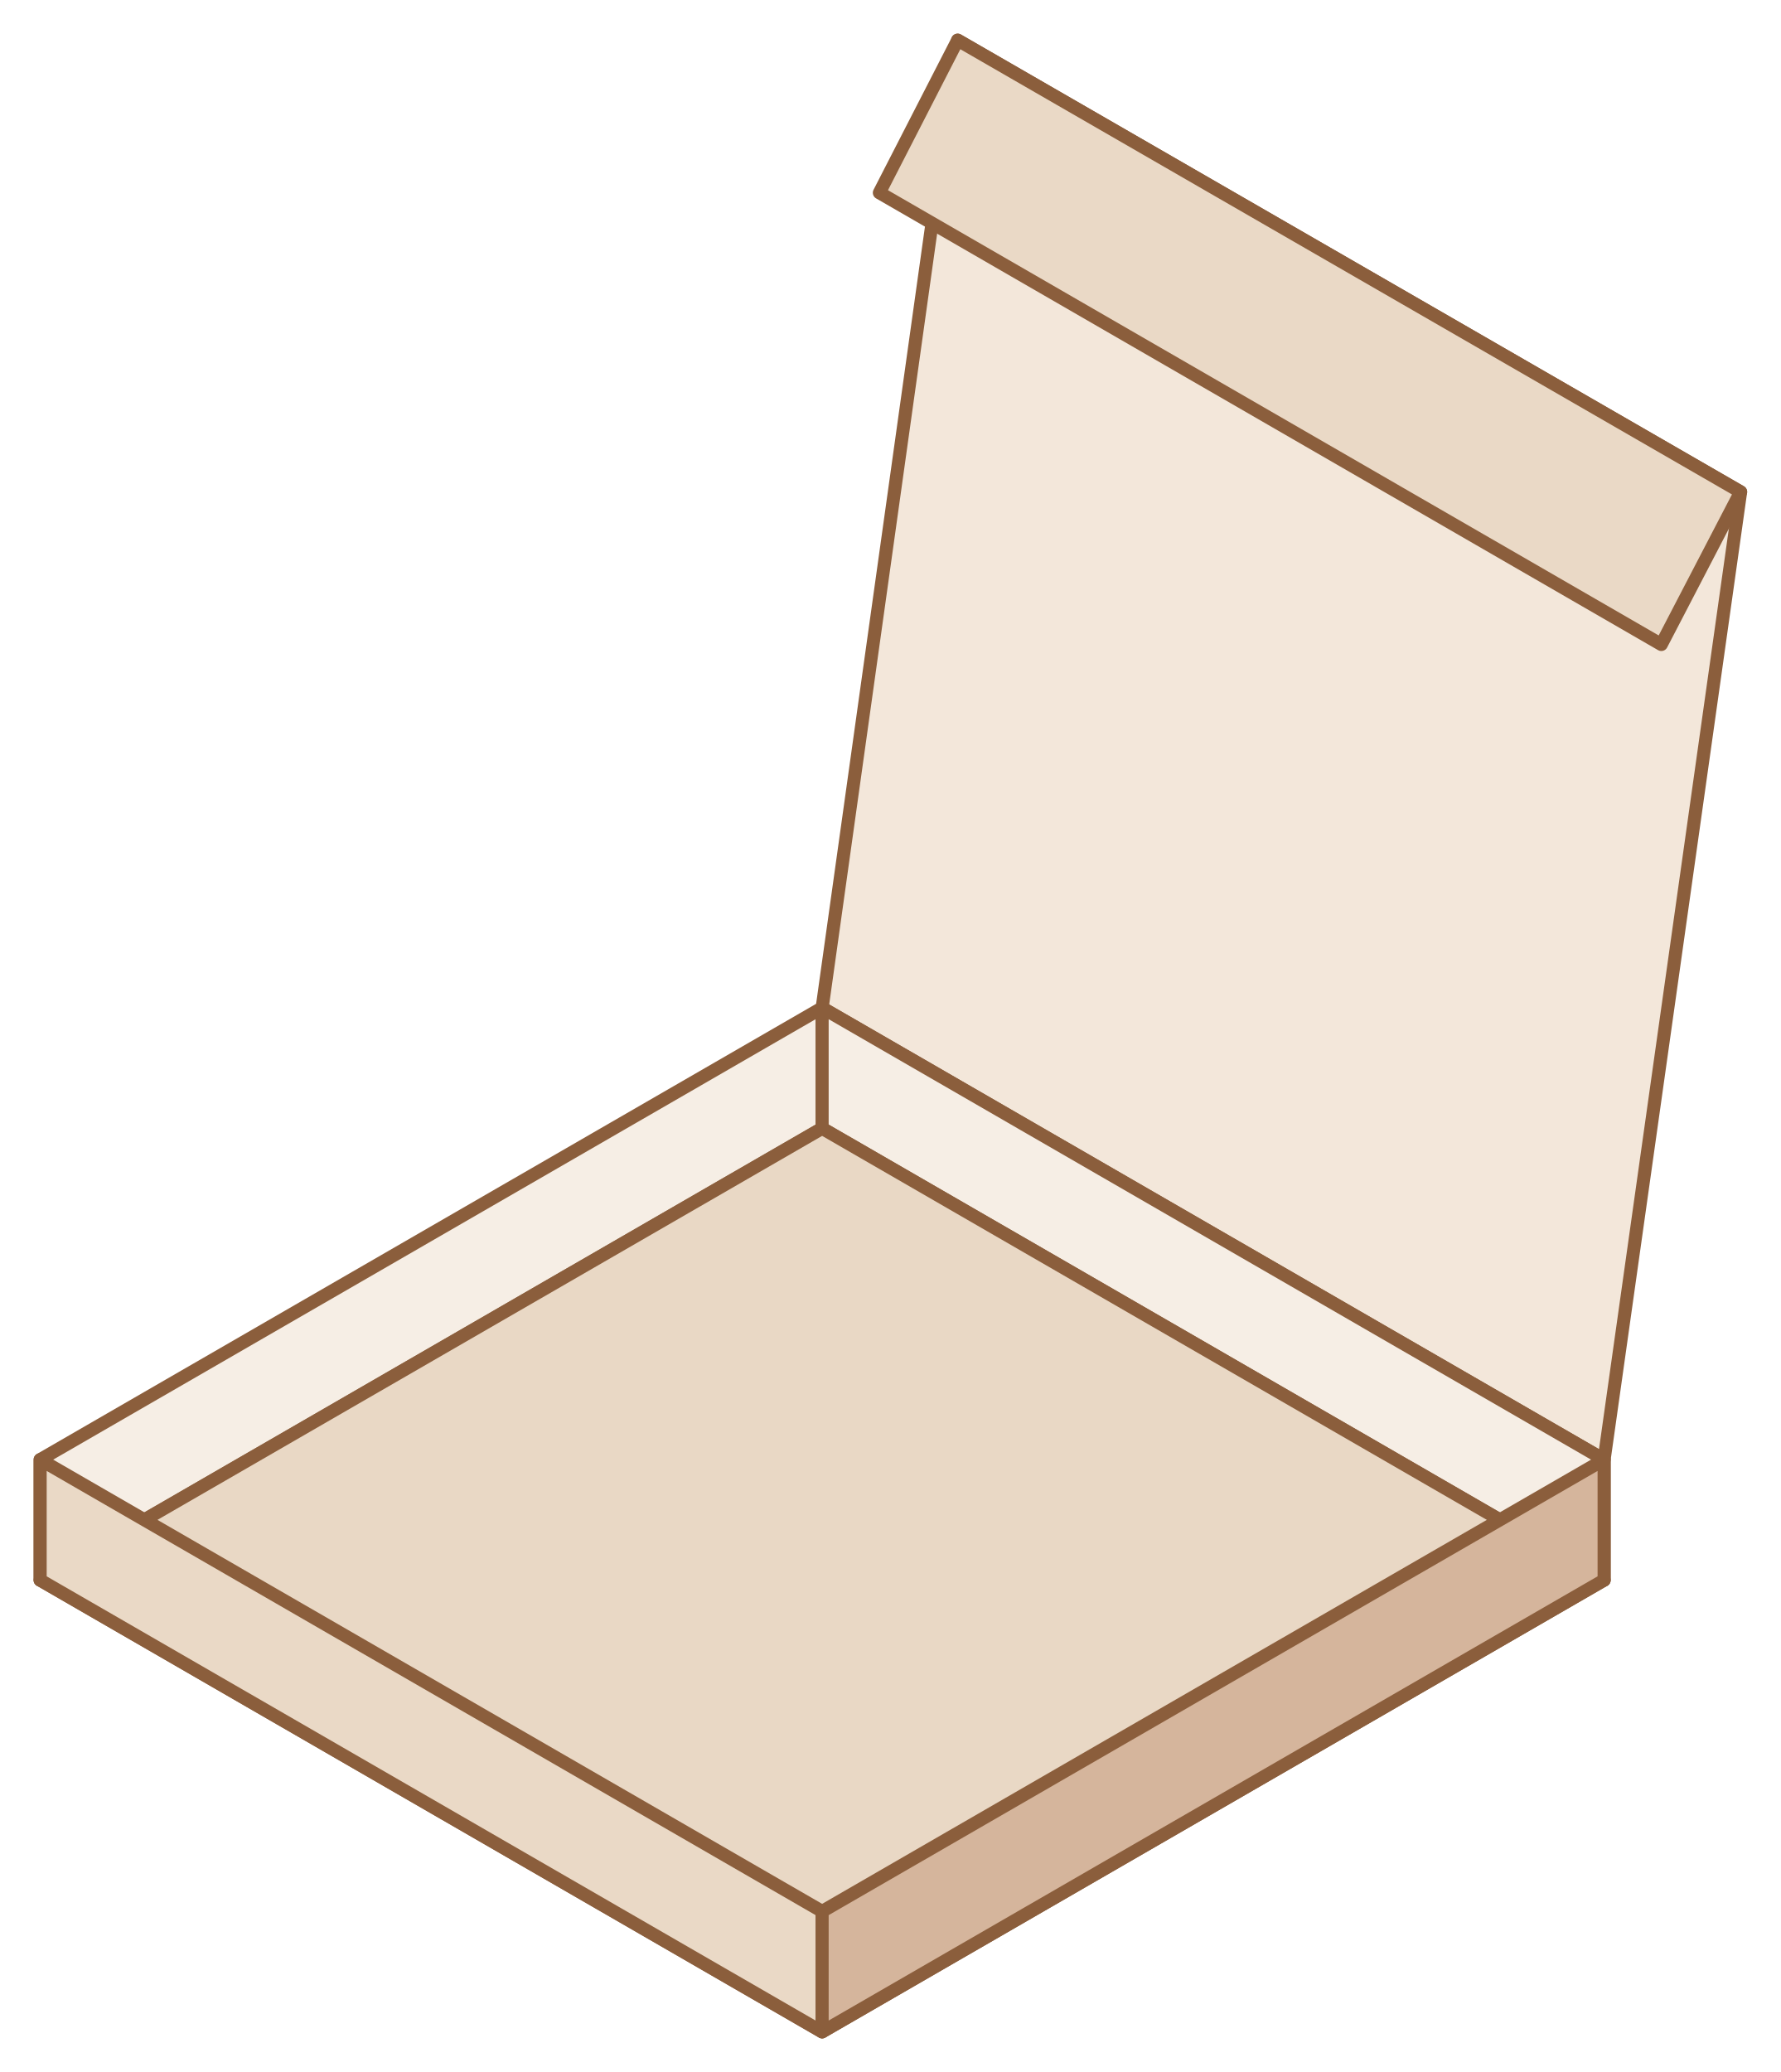
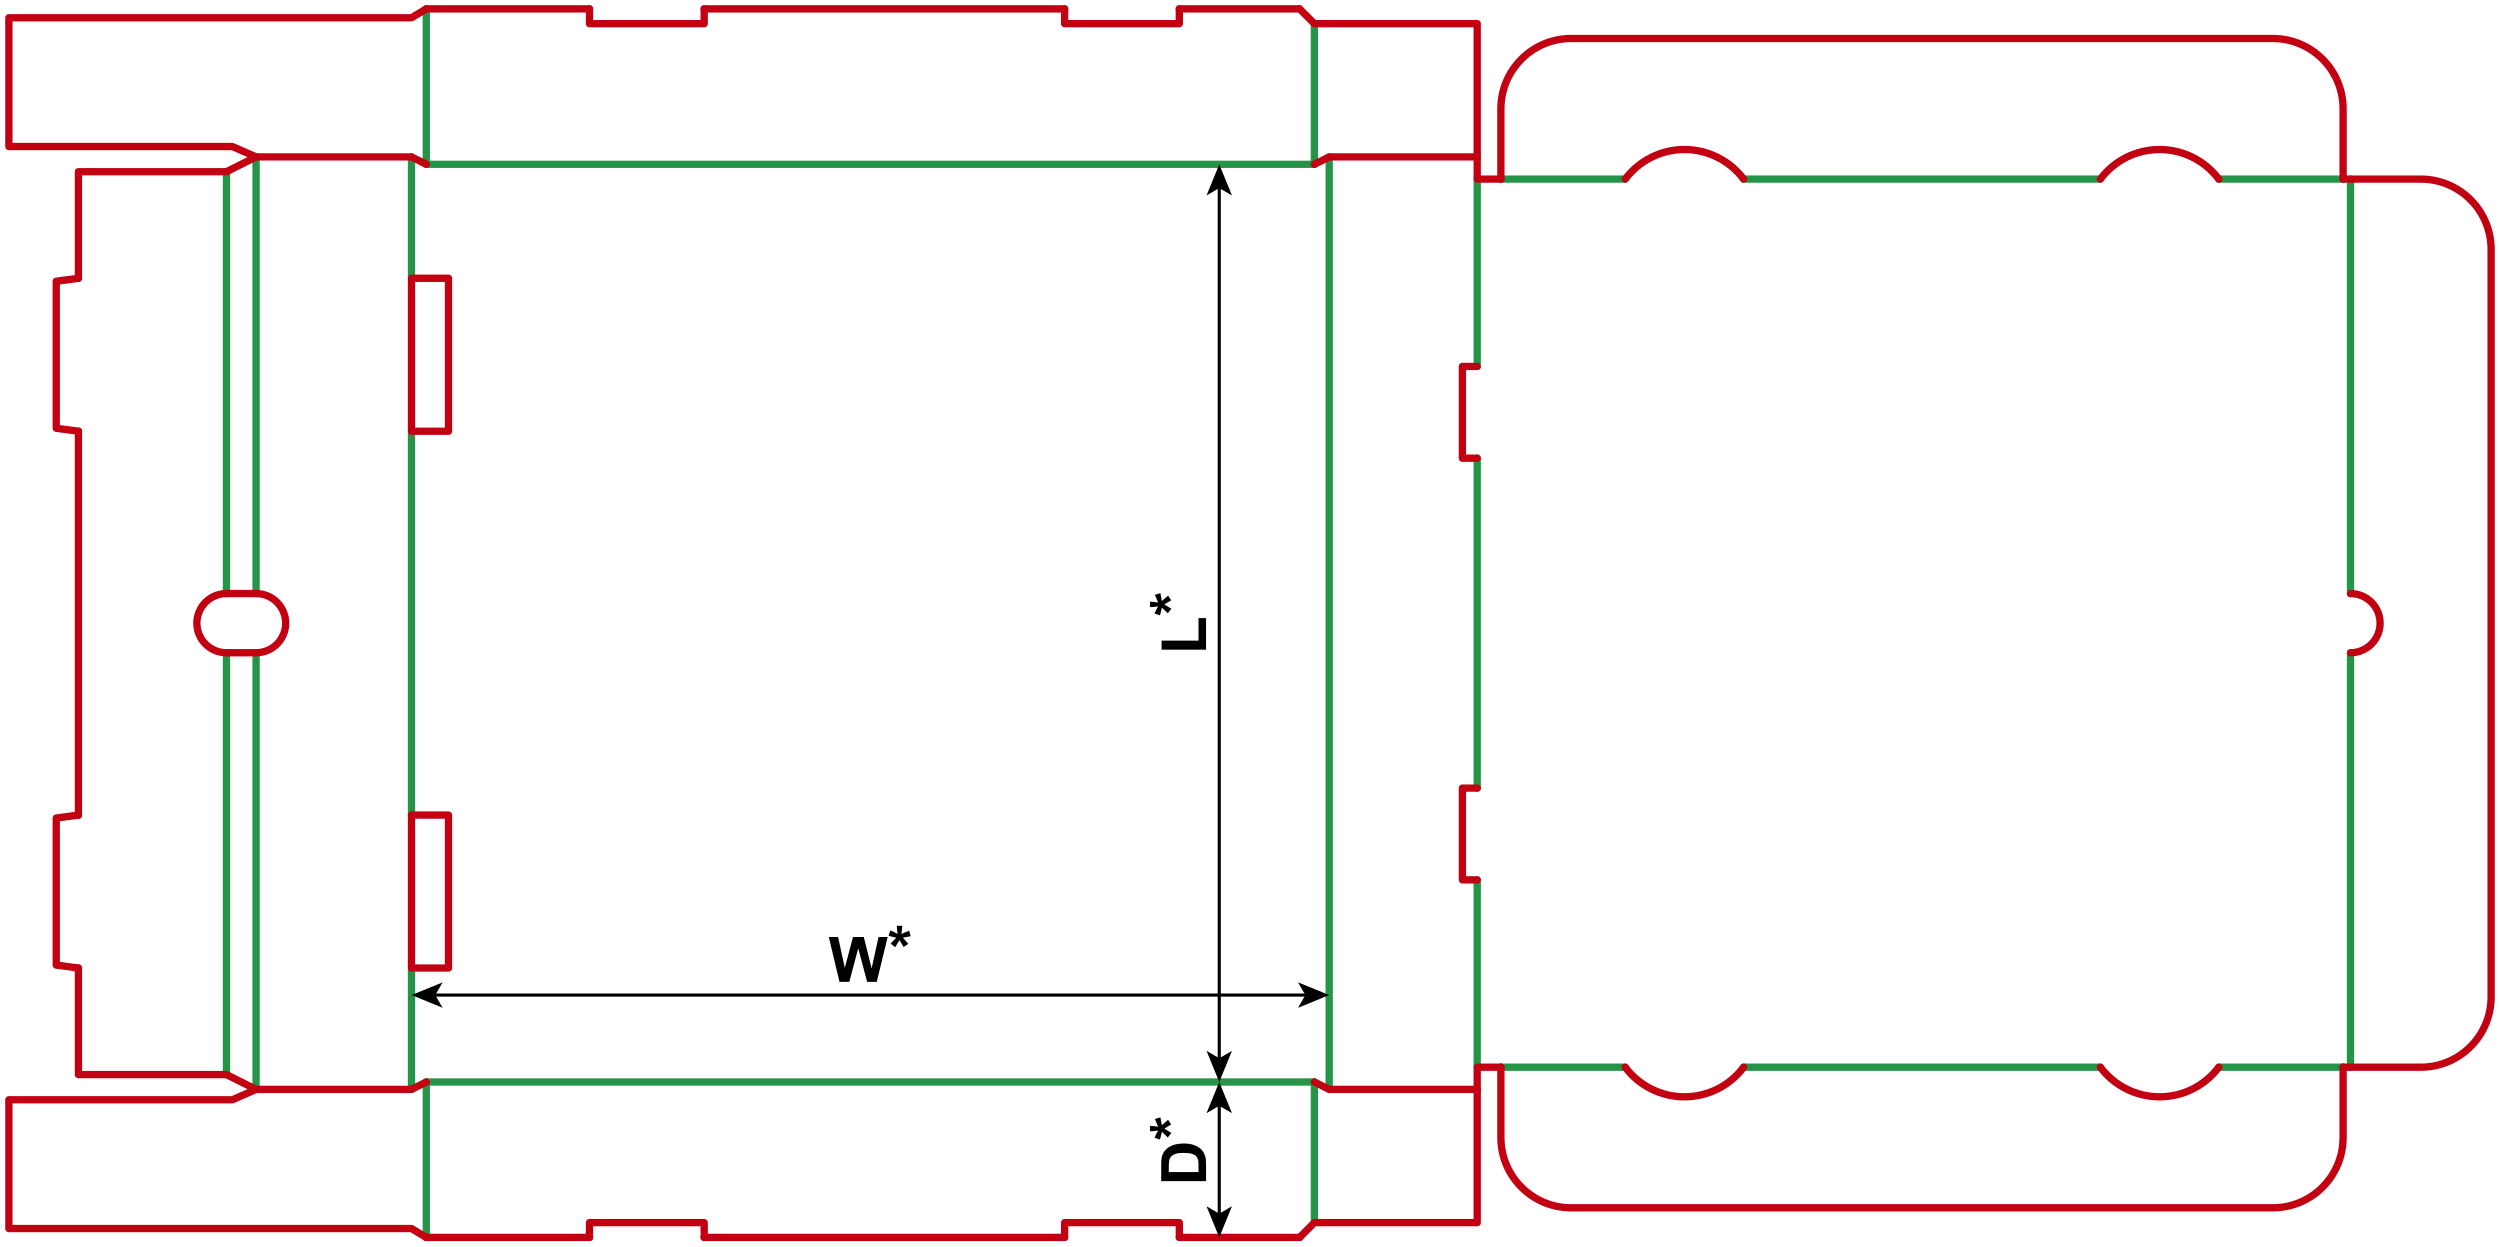
- <svg xmlns="http://www.w3.org/2000/svg" viewBox="-81.9 -112.4 177.4 206.4" role="img" aria-label="FEFCO 0426 Pizza">
-   <polygon points="0.0,-12.0 77.9,33.0 91.5,-63.4 13.5,-108.4" fill="#F3E7DA" stroke="#8B5E3C" stroke-width="1.3" stroke-linejoin="round" vector-effect="non-scaling-stroke" />
-   <polygon points="13.5,-108.4 91.5,-63.4 83.6,-48.2 5.7,-93.2" fill="#EAD9C6" stroke="#8B5E3C" stroke-width="1.3" stroke-linejoin="round" vector-effect="non-scaling-stroke" />
-   <polygon points="0.0,0.0 -77.9,45.0 -77.9,33.0 0.0,-12.0" fill="#F6EEE5" stroke="#8B5E3C" stroke-width="1.3" stroke-linejoin="round" vector-effect="non-scaling-stroke" />
-   <polygon points="0.0,0.0 77.9,45.0 77.9,33.0 0.0,-12.0" fill="#F6EEE5" stroke="#8B5E3C" stroke-width="1.3" stroke-linejoin="round" vector-effect="non-scaling-stroke" />
-   <polygon points="0.0,0.0 77.9,45.0 0.0,90.0 -77.9,45.0" fill="#E9D8C5" stroke="#8B5E3C" stroke-width="1.3" stroke-linejoin="round" vector-effect="non-scaling-stroke" />
-   <polygon points="-77.9,45.0 0.0,90.0 0.0,78.0 -77.9,33.0" fill="#EAD9C6" stroke="#8B5E3C" stroke-width="1.3" stroke-linejoin="round" vector-effect="non-scaling-stroke" />
-   <polygon points="77.9,45.0 0.0,90.0 0.0,78.0 77.9,33.0" fill="#D5B59C" stroke="#8B5E3C" stroke-width="1.3" stroke-linejoin="round" vector-effect="non-scaling-stroke" />
-   <line x1="0.0" y1="-12.0" x2="77.9" y2="33.0" stroke="#8B5E3C" stroke-width="1.1" stroke-dasharray="3 2.5" stroke-linecap="round" vector-effect="non-scaling-stroke" />
+ <svg xmlns="http://www.w3.org/2000/svg" version="1.1" id="Layer_1" x="0px" y="0px" viewBox="0 0 2393.86 1193.39" style="enable-background:new 0 0 2393.86 1193.39;" xml:space="preserve">
+   <style type="text/css">
+ 	.st0{fill:none;stroke:#249446;stroke-width:7;stroke-linecap:round;stroke-linejoin:round;stroke-miterlimit:10;}
+ 	.st1{fill:none;stroke:#C20012;stroke-width:7;stroke-linecap:round;stroke-linejoin:round;stroke-miterlimit:10;}
+ 	.st2{fill:none;stroke:#000000;stroke-width:3;stroke-miterlimit:10;}
+ </style>
+   <line class="st0" x1="1258.58" y1="157.32" x2="408.19" y2="157.32" />
+   <line class="st0" x1="1258.58" y1="157.32" x2="1258.58" y2="22.68" />
+   <line class="st0" x1="408.19" y1="157.32" x2="408.19" y2="8.5" />
+   <line class="st1" x1="1244.41" y1="8.5" x2="1129.25" y2="8.5" />
+   <line class="st1" x1="1019.41" y1="8.5" x2="674.29" y2="8.5" />
+   <line class="st1" x1="408.19" y1="8.5" x2="564.45" y2="8.5" />
+   <polyline class="st1" points="1129.25,8.5 1129.25,22.68 1019.41,22.68 1019.41,8.5 " />
+   <polyline class="st1" points="674.29,8.5 674.29,22.68 564.45,22.68 564.45,8.5 " />
+   <polyline class="st1" points="1414.49,150.24 1414.49,22.68 1258.58,22.68 1244.41,8.5 " />
+   <polyline class="st1" points="245.2,150.24 222.52,140.32 8.5,140.32 8.5,17.01 394.02,17.01 408.19,8.5 " />
+   <line class="st0" x1="1258.58" y1="1036.06" x2="408.19" y2="1036.06" />
+   <line class="st0" x1="1258.58" y1="1036.06" x2="1258.58" y2="1170.71" />
+   <line class="st0" x1="408.19" y1="1036.06" x2="408.19" y2="1184.88" />
+   <line class="st1" x1="1244.41" y1="1184.88" x2="1129.25" y2="1184.88" />
+   <line class="st1" x1="1019.41" y1="1184.88" x2="674.29" y2="1184.88" />
+   <line class="st1" x1="408.19" y1="1184.88" x2="564.45" y2="1184.88" />
+   <polyline class="st1" points="1129.25,1184.88 1129.25,1170.71 1019.41,1170.71 1019.41,1184.88 " />
+   <polyline class="st1" points="674.29,1184.88 674.29,1170.71 564.45,1170.71 564.45,1184.88 " />
+   <polyline class="st1" points="1414.49,1043.15 1414.49,1170.71 1258.58,1170.71 1244.41,1184.88 " />
+   <polyline class="st1" points="245.2,1043.15 222.52,1053.07 8.5,1053.07 8.5,1176.38 394.02,1176.38 408.19,1184.88 " />
+   <line class="st0" x1="1272.76" y1="150.24" x2="1272.76" y2="1043.15" />
+   <line class="st0" x1="1414.49" y1="171.5" x2="1414.49" y2="350.88" />
+   <line class="st0" x1="1414.49" y1="438.76" x2="1414.49" y2="754.63" />
+   <line class="st0" x1="1414.49" y1="1021.89" x2="1414.49" y2="842.5" />
+   <line class="st0" x1="2250.71" y1="171.5" x2="2250.71" y2="568.35" />
+   <line class="st0" x1="2250.71" y1="1021.89" x2="2250.71" y2="625.04" />
+   <line class="st0" x1="1437.17" y1="1021.89" x2="1556.22" y2="1021.89" />
+   <line class="st0" x1="1669.61" y1="1021.89" x2="2011.18" y2="1021.89" />
+   <line class="st0" x1="2243.62" y1="1021.89" x2="2124.57" y2="1021.89" />
+   <line class="st0" x1="1437.17" y1="171.5" x2="1556.22" y2="171.5" />
+   <line class="st0" x1="1669.61" y1="171.5" x2="2011.18" y2="171.5" />
+   <line class="st0" x1="2243.62" y1="171.5" x2="2124.57" y2="171.5" />
+   <path class="st1" d="M2250.71,625.04c7.52,0,14.73-2.99,20.04-8.3c5.32-5.32,8.3-12.53,8.3-20.04c0-7.52-2.99-14.73-8.3-20.04  c-5.32-5.32-12.53-8.3-20.04-8.3" />
+   <path class="st1" d="M1669.61,171.5c-6.6-8.8-15.16-15.94-25-20.86c-9.84-4.92-20.69-7.48-31.69-7.48c-11,0-21.85,2.56-31.69,7.48  c-9.84,4.92-18.4,12.06-25,20.86" />
+   <path class="st1" d="M2124.57,171.5c-6.6-8.8-15.16-15.94-25-20.86c-9.84-4.92-20.69-7.48-31.69-7.48c-11,0-21.85,2.56-31.69,7.48  c-9.84,4.92-18.4,12.06-25,20.86" />
+   <path class="st1" d="M1556.22,1021.89c6.6,8.8,15.16,15.94,25,20.87c9.84,4.92,20.69,7.48,31.69,7.48c11,0,21.85-2.56,31.69-7.48  c9.84-4.92,18.4-12.06,25-20.87" />
+   <path class="st1" d="M2011.18,1021.89c6.6,8.8,15.16,15.94,25,20.87c9.84,4.92,20.69,7.48,31.69,7.48c11,0,21.85-2.56,31.69-7.48  c9.84-4.92,18.4-12.06,25-20.87" />
+   <polyline class="st1" points="1414.49,350.88 1400.32,350.88 1400.32,438.76 1414.49,438.76 " />
+   <polyline class="st1" points="1414.49,754.63 1400.32,754.63 1400.32,842.5 1414.49,842.5 " />
+   <polyline class="st1" points="1437.17,171.5 1414.49,171.5 1414.49,150.24 1272.76,150.24 1258.58,157.32 " />
+   <polyline class="st1" points="1437.17,1021.89 1414.49,1021.89 1414.49,1043.15 1272.76,1043.15 1258.58,1036.06 " />
+   <path class="st1" d="M2243.62,171.5h74.41c37.18,0,67.32,30.14,67.32,67.32v715.75c0,37.18-30.14,67.32-67.32,67.32h-74.41" />
+   <path class="st1" d="M2243.62,171.5v-67.32c0-37.18-30.14-67.32-67.32-67.32h-671.81c-37.18,0-67.32,30.14-67.32,67.32v67.32" />
+   <path class="st1" d="M2243.62,1021.89v67.32c0,37.18-30.14,67.32-67.32,67.32h-671.81c-37.18,0-67.32-30.14-67.32-67.32v-67.32" />
+   <line class="st0" x1="394.02" y1="150.24" x2="394.02" y2="266.46" />
+   <line class="st0" x1="394.02" y1="1043.15" x2="394.02" y2="926.93" />
+   <line class="st0" x1="245.2" y1="150.24" x2="245.2" y2="568.35" />
+   <line class="st0" x1="216.85" y1="164.41" x2="216.85" y2="568.35" />
+   <line class="st0" x1="245.2" y1="1043.15" x2="245.2" y2="625.04" />
+   <line class="st0" x1="216.85" y1="1028.98" x2="216.85" y2="625.04" />
+   <line class="st0" x1="394.02" y1="412.91" x2="394.02" y2="780.47" />
+   <polyline class="st1" points="75.12,266.46 53.86,269.29 53.86,410.08 75.12,412.91 " />
+   <line class="st1" x1="75.12" y1="412.91" x2="75.12" y2="780.47" />
+   <rect x="394.02" y="266.46" class="st1" width="35.43" height="146.46" />
+   <polyline class="st1" points="75.12,780.47 53.86,783.31 53.86,924.09 75.12,926.93 " />
+   <rect x="394.02" y="780.47" class="st1" width="35.43" height="146.46" />
+   <path class="st1" d="M245.2,568.35c7.52,0,14.73,2.99,20.04,8.3c5.32,5.32,8.3,12.53,8.3,20.04c0,7.52-2.99,14.73-8.3,20.04  c-5.32,5.32-12.53,8.3-20.04,8.3" />
+   <path class="st1" d="M216.85,625.04c-7.52,0-14.73-2.99-20.04-8.3c-5.32-5.32-8.3-12.53-8.3-20.04c0-7.52,2.99-14.73,8.3-20.04  c5.32-5.32,12.53-8.3,20.04-8.3" />
+   <line class="st1" x1="245.2" y1="568.35" x2="216.85" y2="568.35" />
+   <line class="st1" x1="245.2" y1="625.04" x2="216.85" y2="625.04" />
+   <polyline class="st1" points="408.19,157.32 394.02,150.24 245.2,150.24 216.85,164.41 75.12,164.41 75.12,266.46 " />
+   <polyline class="st1" points="408.19,1036.06 394.02,1043.15 245.2,1043.15 216.85,1028.98 75.12,1028.98 75.12,926.93 " />
+   <g>
+     <g>
+       <line class="st2" x1="1167.48" y1="1057.24" x2="1167.48" y2="1163.7" />
+       <g>
+         <polygon points="1167.48,1036.06 1155.29,1065.91 1167.48,1058.83 1179.68,1065.91    " />
+       </g>
+       <g>
+         <polygon points="1167.48,1184.88 1155.29,1155.03 1167.48,1162.12 1179.68,1155.03    " />
+       </g>
+     </g>
+   </g>
+   <g>
+     <path d="M1111.9,1130.97v-15.85c0-3.57,0.27-6.3,0.82-8.17c0.74-2.52,2.06-4.68,3.96-6.47c1.89-1.8,4.21-3.16,6.96-4.1   c2.74-0.94,6.13-1.41,10.15-1.41c3.54,0,6.58,0.44,9.14,1.32c3.13,1.07,5.65,2.61,7.59,4.6c1.46,1.5,2.61,3.54,3.43,6.09   c0.61,1.91,0.91,4.47,0.91,7.68v16.32H1111.9z M1119.17,1122.3h28.45v-6.47c0-2.42-0.14-4.17-0.41-5.24   c-0.35-1.41-0.95-2.57-1.79-3.5c-0.84-0.93-2.22-1.68-4.15-2.27c-1.92-0.59-4.55-0.88-7.87-0.88c-3.32,0-5.87,0.29-7.65,0.88   c-1.78,0.59-3.16,1.41-4.16,2.46s-1.67,2.39-2.02,4.01c-0.27,1.21-0.41,3.58-0.41,7.12V1122.3z" />
+     <path d="M1121.65,1084.8l-3.43,4.42c-1.58-1.41-3.1-2.87-4.54-4.39c-0.59-0.61-0.96-0.99-1.11-1.14c-0.08,0.49-0.4,1.88-0.97,4.19   c-0.41,1.66-0.71,2.75-0.91,3.28l-5.16-1.73c1.04-2.56,2.18-4.84,3.43-6.86c-3.18,0.47-5.78,0.7-7.79,0.7v-5.21   c1.43,0,4.04,0.26,7.85,0.79c-0.16-0.39-0.54-1.23-1.14-2.52c-0.8-1.76-1.48-3.38-2.05-4.86l5.3-1.55   c0.49,2.17,0.97,4.68,1.44,7.53l3.96-3.52c0.8-0.7,1.46-1.26,1.96-1.67l2.96,4.48l-6.53,3.96   C1117.02,1081.89,1119.26,1083.26,1121.65,1084.8z" />
+   </g>
+   <g>
+     <g>
+       <line class="st2" x1="415.2" y1="952.82" x2="1251.57" y2="952.82" />
+       <g>
+         <polygon points="394.02,952.82 423.86,965.02 416.78,952.82 423.86,940.63    " />
+       </g>
+       <g>
+         <polygon points="1272.76,952.82 1242.91,965.02 1249.99,952.82 1242.91,940.63    " />
+       </g>
+     </g>
+   </g>
+   <g>
+     <g>
+       <line class="st2" x1="1167.49" y1="1014.88" x2="1167.49" y2="178.5" />
+       <g>
+         <polygon points="1167.49,1036.06 1179.68,1006.22 1167.49,1013.3 1155.29,1006.22    " />
+       </g>
+       <g>
+         <polygon points="1167.49,157.32 1179.68,187.17 1167.49,180.09 1155.29,187.17    " />
+       </g>
+     </g>
+   </g>
+   <g>
+     <path d="M1154.85,622.09h-42.6v-8.67h35.36v-21.56h7.24V622.09z" />
+     <path d="M1121.65,582.87l-3.43,4.42c-1.58-1.41-3.1-2.87-4.54-4.39c-0.59-0.61-0.96-0.99-1.11-1.14c-0.08,0.49-0.4,1.88-0.97,4.19   c-0.41,1.66-0.71,2.75-0.91,3.28l-5.16-1.73c1.04-2.56,2.18-4.84,3.43-6.86c-3.18,0.47-5.78,0.7-7.79,0.7v-5.21   c1.43,0,4.04,0.26,7.85,0.79c-0.16-0.39-0.54-1.23-1.14-2.52c-0.8-1.76-1.48-3.38-2.05-4.86l5.3-1.55   c0.49,2.17,0.97,4.68,1.44,7.53l3.96-3.52c0.8-0.7,1.46-1.26,1.96-1.67l2.96,4.48l-6.53,3.96   C1117.02,579.96,1119.27,581.32,1121.65,582.87z" />
+   </g>
+   <g>
+     <path d="M803.85,940.19l-10.25-42.95h8.88l6.47,29.5l7.85-29.5h10.31l7.53,30l6.59-30h8.73l-10.43,42.95h-9.2l-8.55-32.11   l-8.53,32.11H803.85z" />
+     <path d="M857.2,906.99l-4.42-3.43c1.41-1.58,2.87-3.1,4.39-4.54c0.61-0.59,0.99-0.96,1.14-1.11c-0.49-0.08-1.88-0.4-4.19-0.97   c-1.66-0.41-2.75-0.71-3.28-0.91l1.73-5.16c2.56,1.04,4.84,2.18,6.86,3.43c-0.47-3.18-0.7-5.78-0.7-7.79h5.21   c0,1.43-0.26,4.04-0.79,7.85c0.39-0.16,1.23-0.54,2.52-1.14c1.76-0.8,3.38-1.48,4.86-2.05l1.55,5.3c-2.17,0.49-4.68,0.97-7.53,1.44   l3.52,3.96c0.7,0.8,1.26,1.46,1.67,1.96l-4.48,2.96l-3.96-6.53C860.11,902.36,858.75,904.6,857.2,906.99z" />
+   </g>
</svg>
